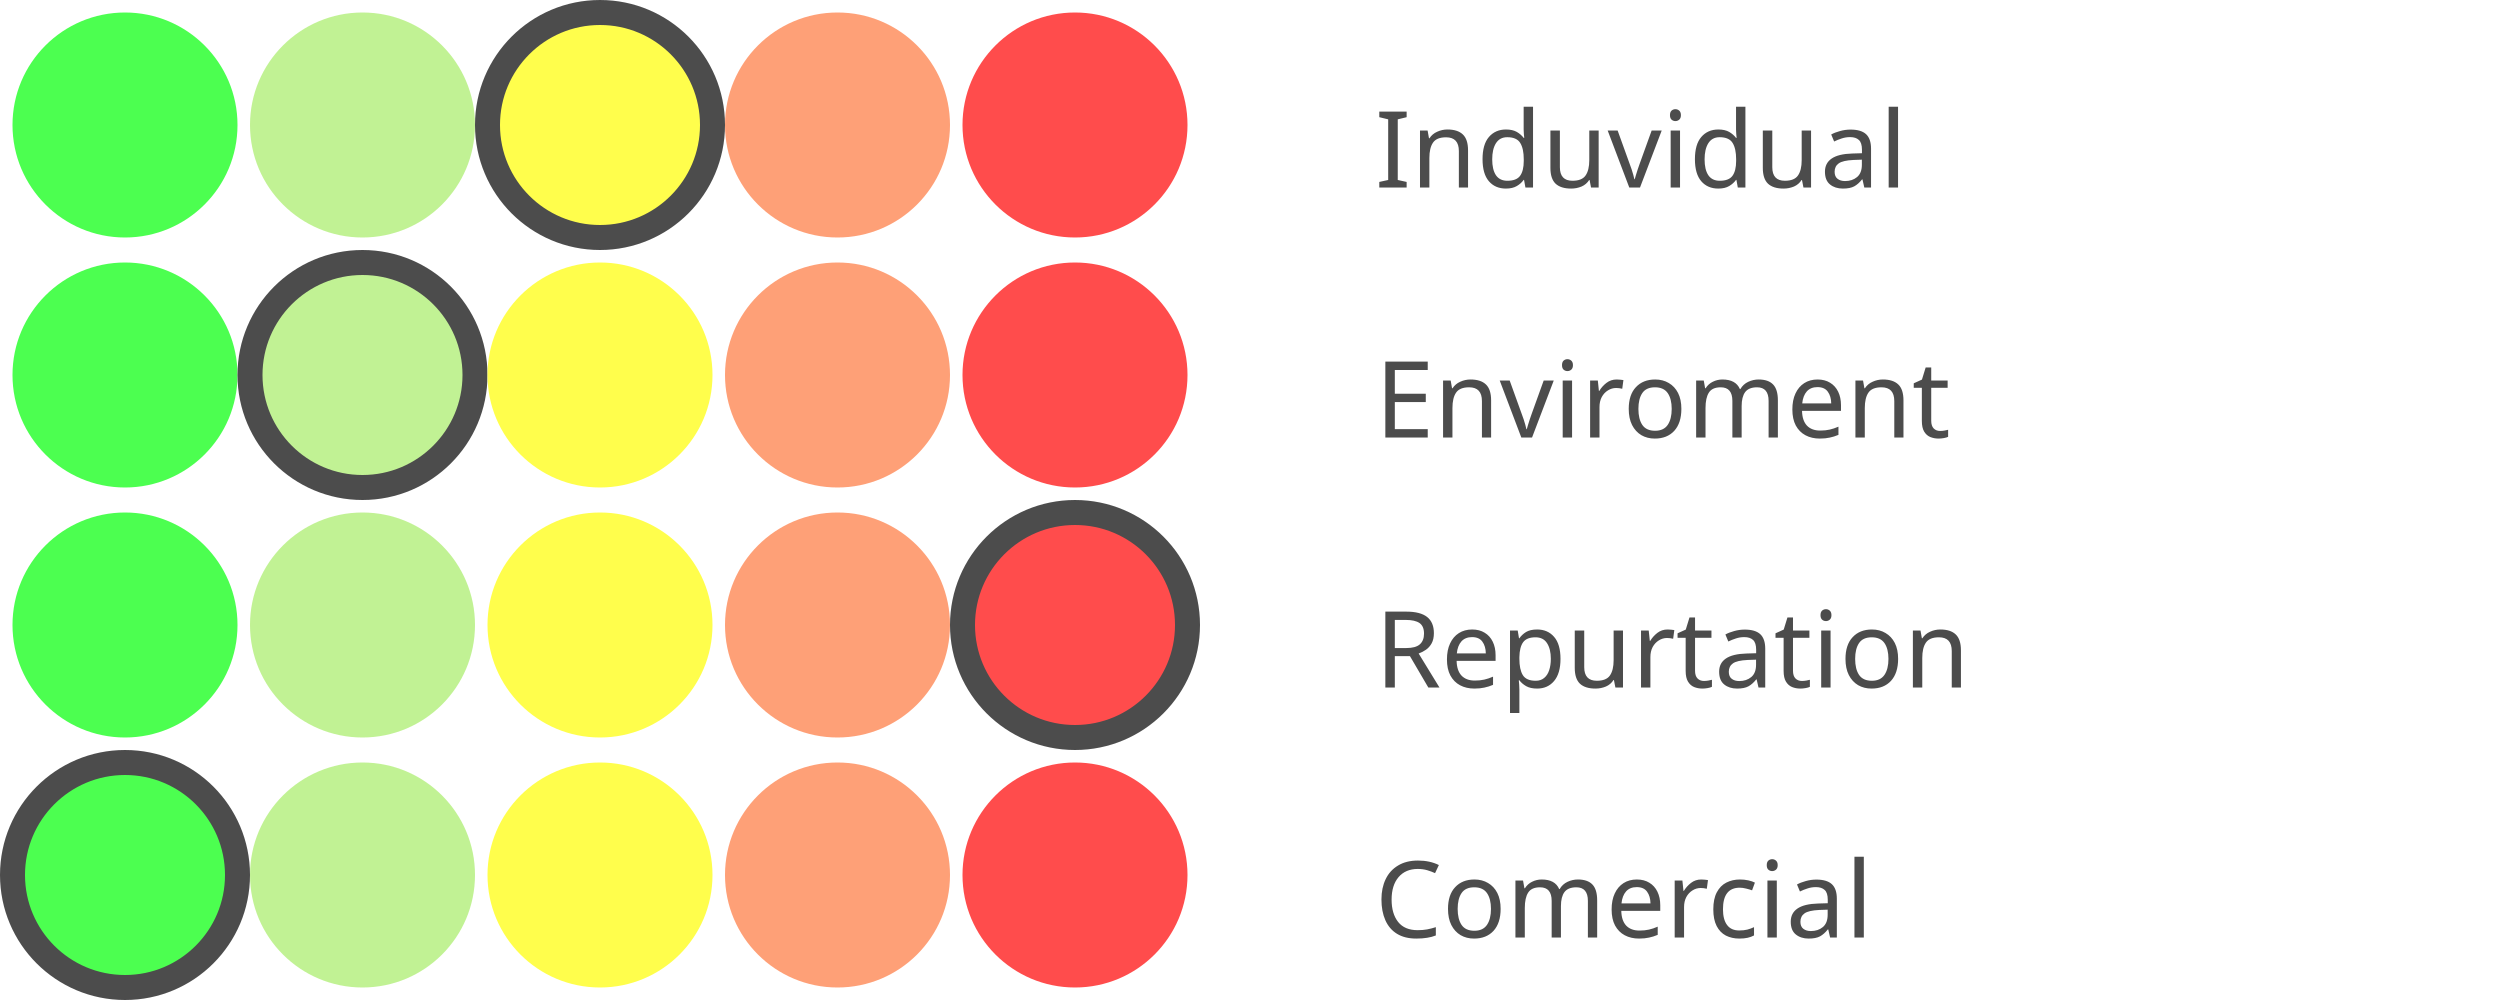
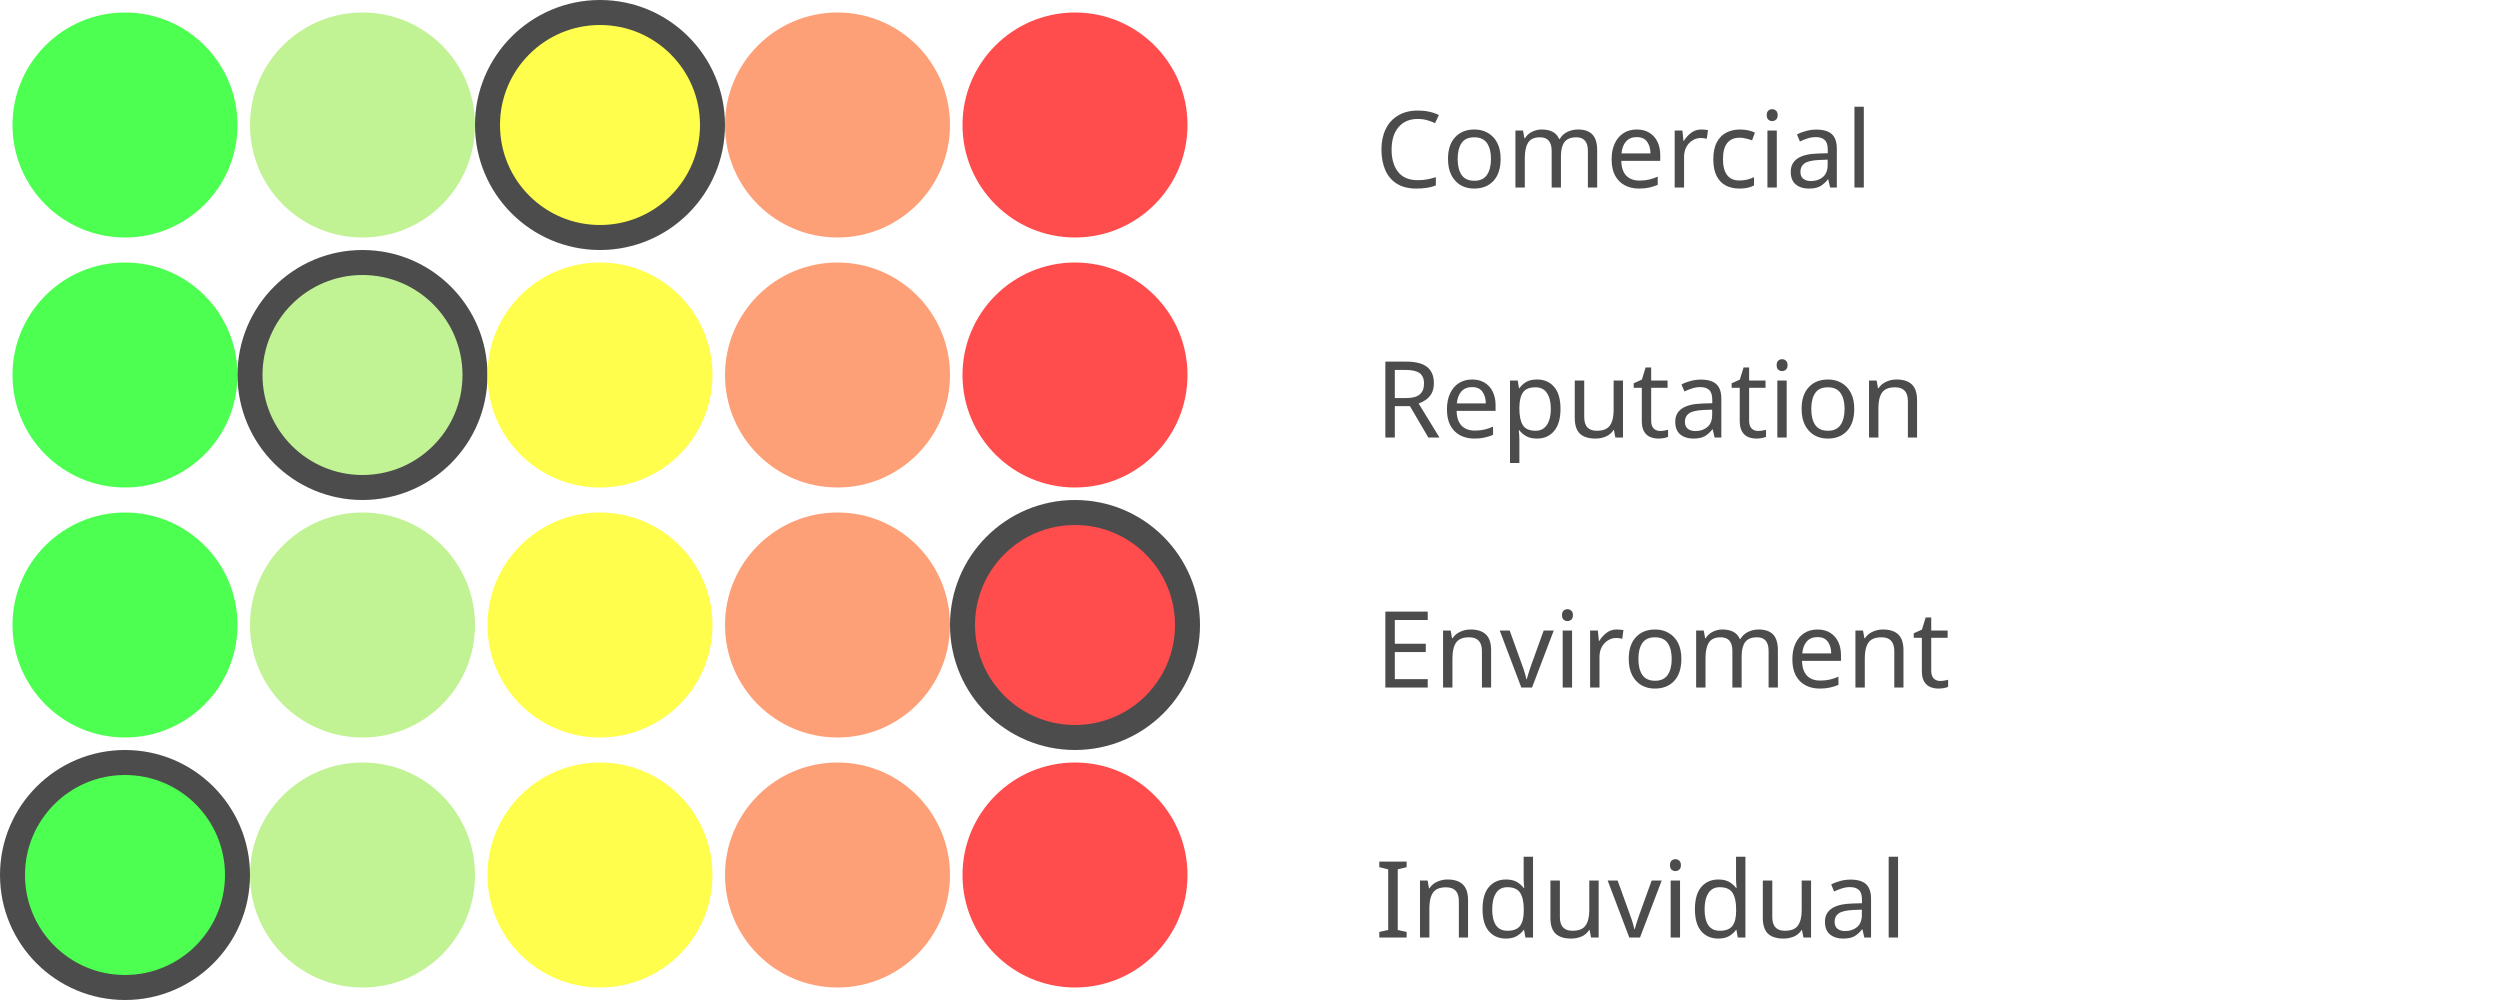
<svg xmlns="http://www.w3.org/2000/svg" width="400" height="160">
  <g>
    <g>
      <rect fill="none" id="canvas_background" height="160" width="400" y="-1" x="-1" />
    </g>
    <g>
      <g opacity="0.7" id="layer1">
-         <text opacity="1" x="220" y="30" font-family="sans-serif" font-size="17px" fill="black">Induvidual</text>
+         <text opacity="1" x="220" y="30" font-family="sans-serif" font-size="17px" fill="black">Comercial</text>
        <ellipse fill="#00ff06" stroke="#000000" stroke-width="0" stroke-linecap="round" stroke-miterlimit="4" ry="18" rx="18" cy="20" cx="20" id="r1c1" />
        <ellipse fill="#a7ec67" stroke="#000000" stroke-width="0" stroke-linecap="round" stroke-miterlimit="4" ry="18" rx="18" cy="20" cx="58" id="r1c2" />
        <ellipse fill="#fffe00" stroke="#000000" stroke-width="4" stroke-linecap="round" stroke-miterlimit="4" ry="18" rx="18" cy="20" cx="96" id="r1c3" />
        <ellipse fill="#fe773d" stroke="#000000" stroke-width="0" stroke-linecap="round" stroke-miterlimit="4" ry="18" rx="18" cy="20" cx="134" id="r1c4" />
        <ellipse fill="#ff0000" stroke="#000000" stroke-width="0" stroke-linecap="round" stroke-miterlimit="4" ry="18" rx="18" cy="20" cx="172" id="r1c5" />
      </g>
    </g>
    <g>
      <g opacity="0.7" id="layer2">
-         <text opacity="1" x="220" y="70" font-family="sans-serif" font-size="17px" fill="black">Enviroment</text>
+         <text opacity="1" x="220" y="70" font-family="sans-serif" font-size="17px" fill="black">Reputation</text>
        <ellipse fill="#00ff06" stroke="#000000" stroke-width="0" stroke-linecap="round" stroke-miterlimit="4" ry="18" rx="18" cy="60" cx="20" id="r2c1" />
        <ellipse fill="#a7ec67" stroke="#000000" stroke-width="4" stroke-linecap="round" stroke-miterlimit="4" ry="18" rx="18" cy="60" cx="58" id="r2c2" />
        <ellipse fill="#fffe00" stroke="#000000" stroke-width="0" stroke-linecap="round" stroke-miterlimit="4" ry="18" rx="18" cy="60" cx="96" id="r2c3" />
        <ellipse fill="#fe773d" stroke="#000000" stroke-width="0" stroke-linecap="round" stroke-miterlimit="4" ry="18" rx="18" cy="60" cx="134" id="r2c4" />
        <ellipse fill="#ff0000" stroke="#000000" stroke-width="0" stroke-linecap="round" stroke-miterlimit="4" ry="18" rx="18" cy="60" cx="172" id="r2c5" />
      </g>
    </g>
    <g>
      <g opacity="0.7" id="layer3">
-         <text opacity="1" x="220" y="110" font-family="sans-serif" font-size="17px" fill="black">Repurtation</text>
+         <text opacity="1" x="220" y="110" font-family="sans-serif" font-size="17px" fill="black">Enviroment</text>
        <ellipse fill="#00ff06" stroke="#000000" stroke-width="0" stroke-linecap="round" stroke-miterlimit="4" ry="18" rx="18" cy="100" cx="20" id="r3c1" />
        <ellipse fill="#a7ec67" stroke="#000000" stroke-width="0" stroke-linecap="round" stroke-miterlimit="4" ry="18" rx="18" cy="100" cx="58" id="r3c2" />
        <ellipse fill="#fffe00" stroke="#000000" stroke-width="0" stroke-linecap="round" stroke-miterlimit="4" ry="18" rx="18" cy="100" cx="96" id="r3c3" />
        <ellipse fill="#fe773d" stroke="#000000" stroke-width="0" stroke-linecap="round" stroke-miterlimit="4" ry="18" rx="18" cy="100" cx="134" id="r3c4" />
        <ellipse fill="#ff0000" stroke="#000000" stroke-width="4" stroke-linecap="round" stroke-miterlimit="4" ry="18" rx="18" cy="100" cx="172" id="r3c5" />
      </g>
    </g>
    <g>
      <g opacity="0.7" id="layer4">
-         <text opacity="1" x="220" y="150" font-family="sans-serif" font-size="17px" fill="black">Comercial</text>
+         <text opacity="1" x="220" y="150" font-family="sans-serif" font-size="17px" fill="black">Induvidual</text>
        <ellipse fill="#00ff06" stroke="#000000" stroke-width="4" stroke-linecap="round" stroke-miterlimit="4" ry="18" rx="18" cy="140" cx="20" id="r4c1" />
        <ellipse fill="#a7ec67" stroke="#000000" stroke-width="0" stroke-linecap="round" stroke-miterlimit="4" ry="18" rx="18" cy="140" cx="58" id="r4c2" />
        <ellipse fill="#fffe00" stroke="#000000" stroke-width="0" stroke-linecap="round" stroke-miterlimit="4" ry="18" rx="18" cy="140" cx="96" id="r4c3" />
        <ellipse fill="#fe773d" stroke="#000000" stroke-width="0" stroke-linecap="round" stroke-miterlimit="4" ry="18" rx="18" cy="140" cx="134" id="r4c4" />
        <ellipse fill="#ff0000" stroke="#000000" stroke-width="0" stroke-linecap="round" stroke-miterlimit="4" ry="18" rx="18" cy="140" cx="172" id="r4c5" />
      </g>
    </g>
  </g>
</svg>
